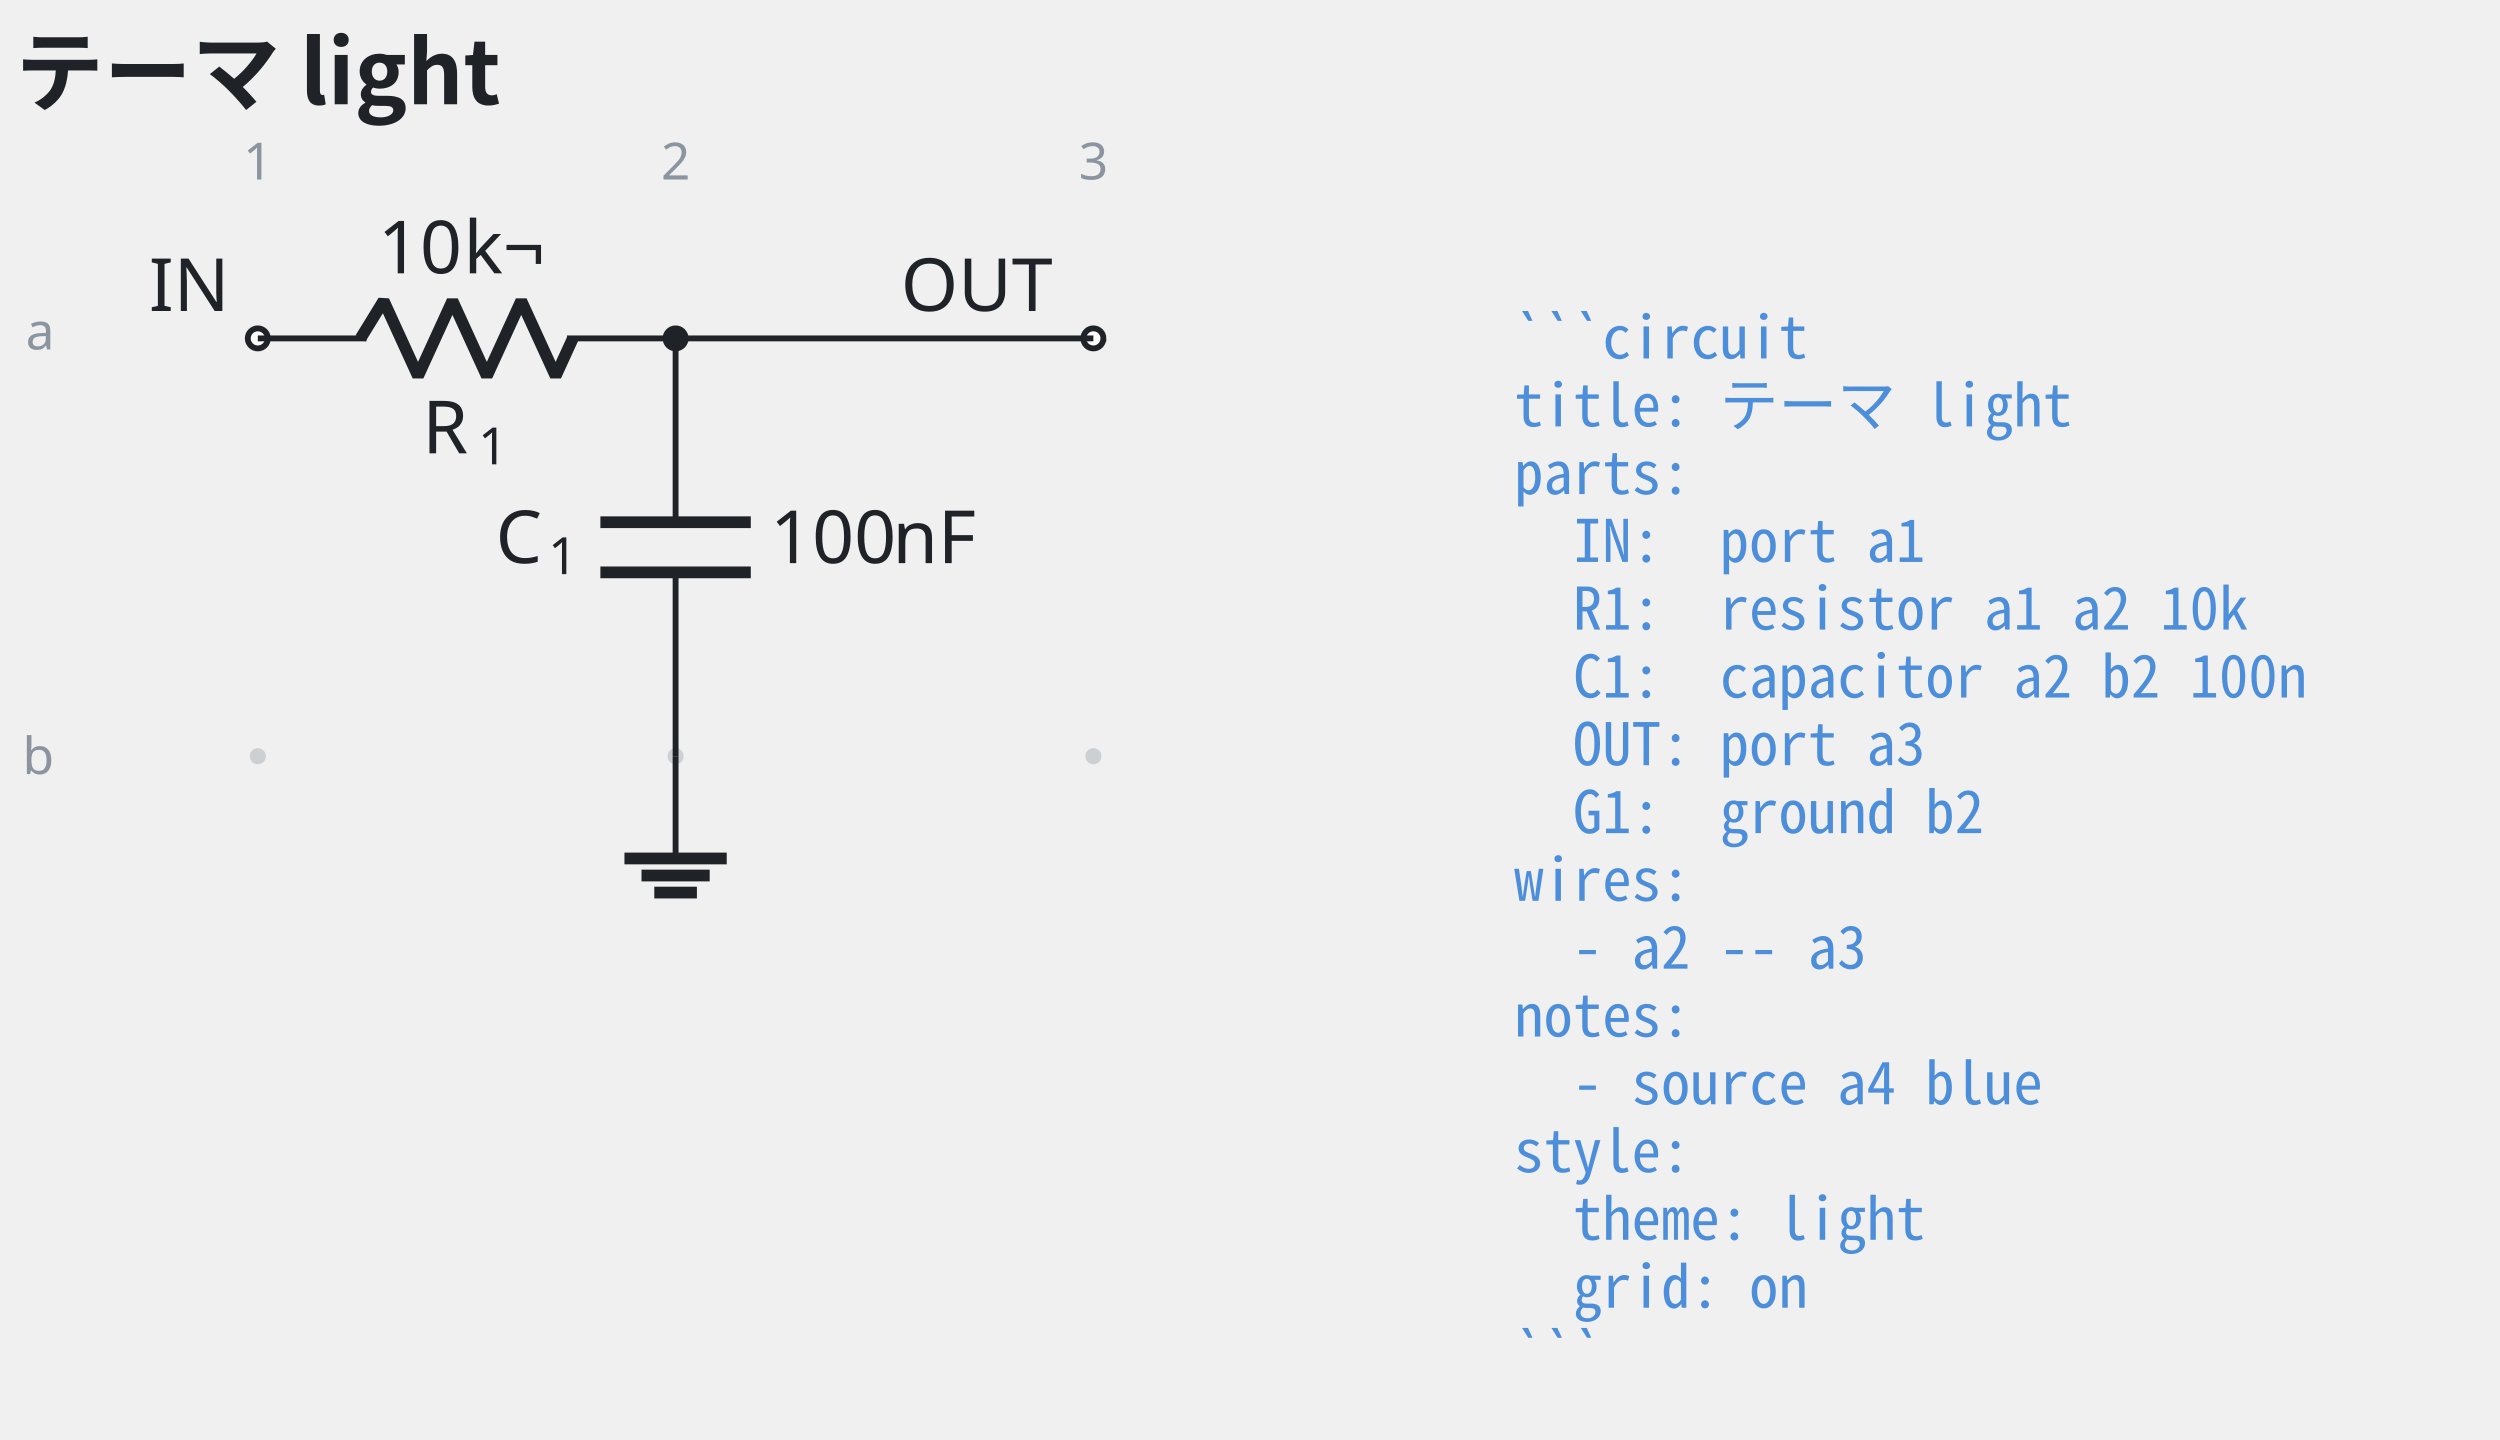
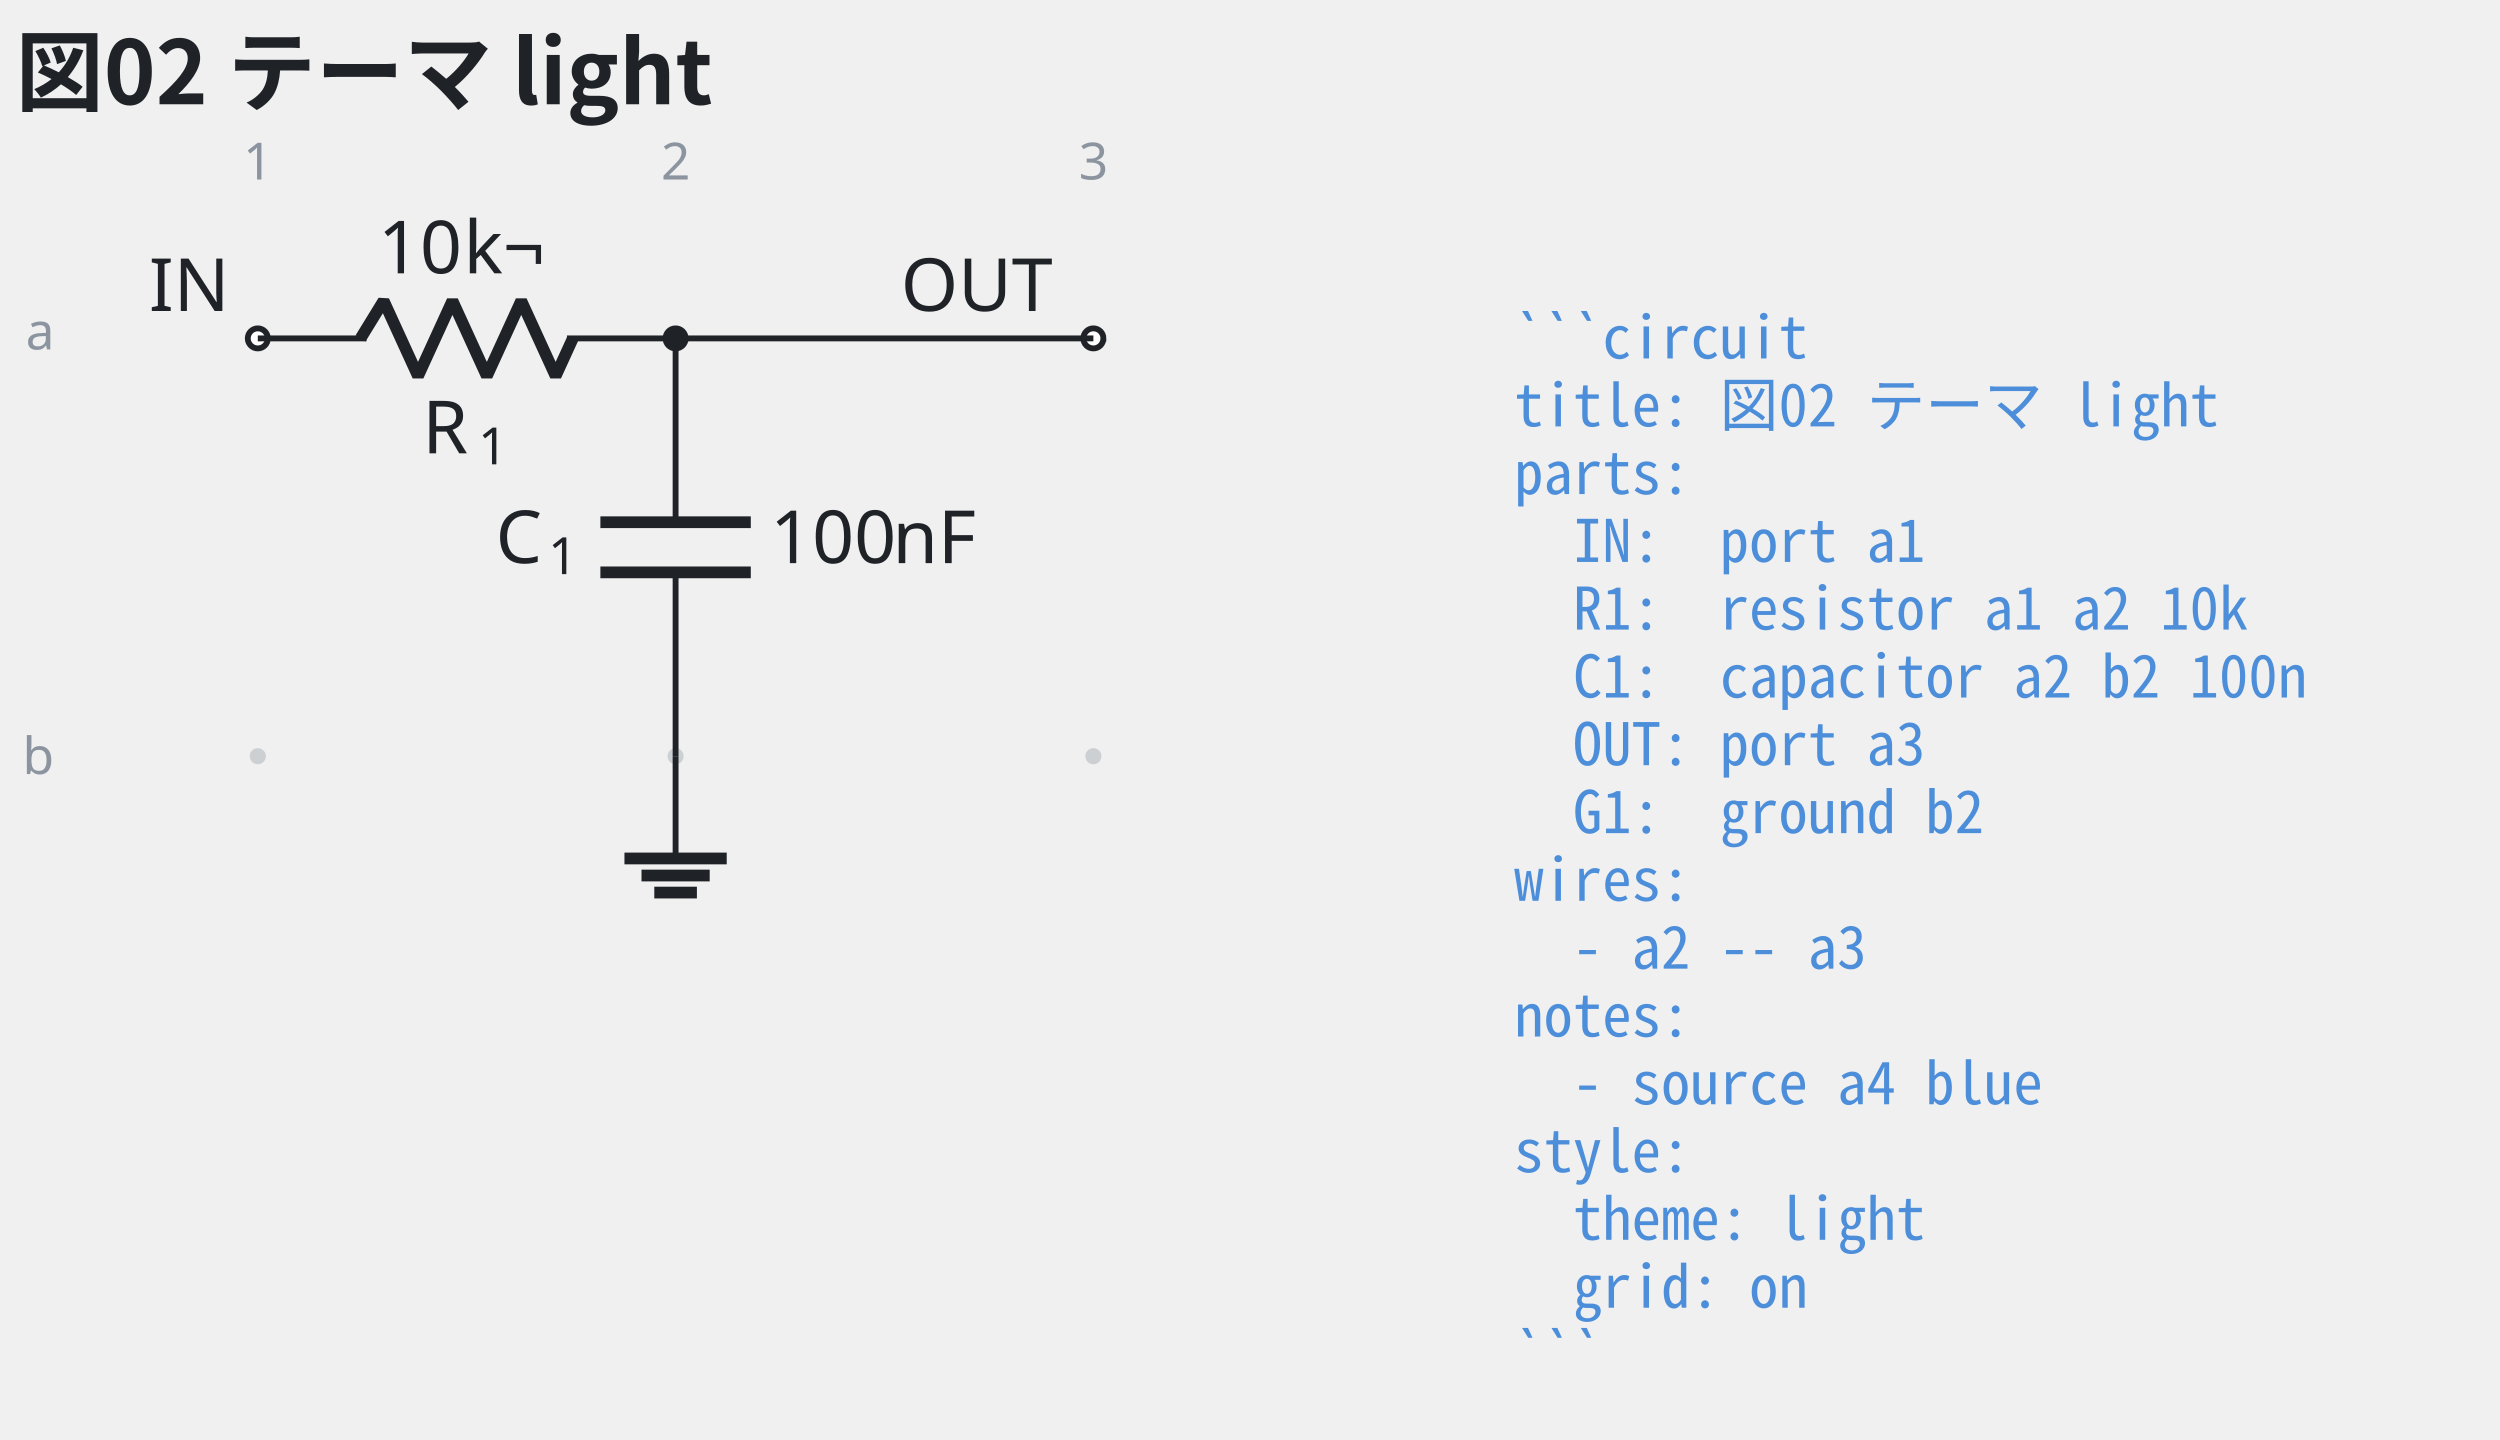
<svg xmlns="http://www.w3.org/2000/svg" data-circuit-fence="0.1.0" fill="#1f2328" width="454.013" height="261.477" viewBox="-72 -72 340.51 196.108">
  <g stroke="#1f2328" stroke-miterlimit="10" stroke-width=".8">
    <path fill="#8c959f" fill-opacity=".35" stroke="none" stroke-opacity=".35" d="M-35.787-25.909a1.1 1.1 0 1 0-2.2 0 1.1 1.1 0 0 0 2.2 0M-35.787 30.997a1.1 1.1 0 1 0-2.2 0 1.1 1.1 0 0 0 2.2 0M21.118-25.909a1.1 1.1 0 1 0-2.2 0 1.1 1.1 0 0 0 2.2 0M21.118 30.997a1.1 1.1 0 1 0-2.2 0 1.1 1.1 0 0 0 2.2 0M78.024-25.909a1.1 1.1 0 1 0-2.2 0 1.1 1.1 0 0 0 2.2 0M78.024 30.997a1.1 1.1 0 1 0-2.2 0 1.1 1.1 0 0 0 2.2 0m-1.1 0" />
    <g fill="#8c959f" stroke="#8c959f">
      <text x="-36.887" y="-25.909" fill="#8c959f" stroke="none" font-family="cmr7" font-size="7" transform="translate(-1.993 -21.645)">1</text>
    </g>
    <g fill="#8c959f" stroke="#8c959f">
      <text x="-36.887" y="-25.909" fill="#8c959f" stroke="none" font-family="cmr7" font-size="7" transform="translate(54.912 -21.645)">2</text>
    </g>
    <g fill="#8c959f" stroke="#8c959f">
      <text x="-36.887" y="-25.909" fill="#8c959f" stroke="none" font-family="cmr7" font-size="7" transform="translate(111.818 -21.645)">3</text>
    </g>
    <g fill="#8c959f" stroke="#8c959f">
      <text x="-36.887" y="-25.909" fill="#8c959f" stroke="none" font-family="cmr7" font-size="7" transform="translate(-31.62 1.507)">a</text>
    </g>
    <g fill="#8c959f" stroke="#8c959f">
      <text x="-36.887" y="-25.909" fill="#8c959f" stroke="none" font-family="cmr7" font-size="7" transform="translate(-32.05 59.336)">b</text>
    </g>
    <g fill="#ffffff">
      <path d="M-35.522-25.909a1.365 1.365 0 1 0-2.73 0 1.365 1.365 0 0 0 2.73 0Zm-1.365 0" />
    </g>
    <text x="-36.887" y="-25.909" stroke="none" font-family="cmr10" font-size="10" transform="translate(-14.844 -3.733)">IN</text>
    <path fill="none" d="M-36.887-25.909h.4m-.4 0h14.795m27.315 0h14.795m-.4 0h.4" />
    <g stroke-linejoin="bevel" stroke-width="1.6">
      <path fill="none" d="m-22.892-25.909 3.143-5.121 4.686 10.243 4.686-10.243 4.685 10.243 4.686-10.243L3.68-20.787l2.343-5.122" />
    </g>
    <g stroke="none">
      <text x="-36.887" y="-25.909" font-family="cmmi10" font-size="10" transform="translate(22.413 15.648)">R</text>
      <text x="-29.294" y="-24.409" font-family="cmr7" font-size="7" transform="translate(22.413 15.648)">1</text>
    </g>
    <g stroke="none" font-family="cmr10" font-size="10">
      <text x="-36.887" y="-25.909" transform="translate(16.37 -8.863)">10</text>
      <text x="-25.221" y="-25.909" transform="translate(16.37 -8.863)">k¬</text>
    </g>
    <path fill="none" d="M20.018-25.909v.4m0-.4V-.87m0 6.828v25.039m0-.4v.4" />
    <g stroke-width="1.6">
      <path fill="none" d="M30.261-.87H9.775m20.486 6.828H9.775" />
    </g>
    <g stroke="none">
      <text x="-36.887" y="-25.909" font-family="cmmi10" font-size="10" transform="translate(32.39 30.606)">C</text>
      <text x="-29.74" y="-24.409" font-family="cmr7" font-size="7" transform="translate(32.39 30.606)">1</text>
    </g>
    <g stroke="none" font-family="cmr10" font-size="10">
      <text x="-36.887" y="-25.909" transform="translate(69.787 30.606)">100</text>
      <text x="-20.22" y="-25.909" transform="translate(69.787 30.606)">nF</text>
    </g>
    <g fill="#ffffff">
      <path d="M78.29-25.909a1.365 1.365 0 1 0-2.732 0 1.365 1.365 0 0 0 2.731 0Zm-1.366 0" />
    </g>
    <text x="-36.887" y="-25.909" stroke="none" font-family="cmr10" font-size="10" transform="translate(87.578 -3.733)">OUT</text>
    <path fill="none" d="M20.018 30.997v13.93" />
    <path fill="none" stroke-width="1.6" d="M13.053 44.927h13.93M15.376 47.25h9.287m-7.546 2.322h5.804" />
    <path fill="none" d="M20.018-25.909h56.906" />
    <path d="M21.384-25.909a1.365 1.365 0 1 0-2.731 0 1.365 1.365 0 0 0 2.73 0Zm-1.366 0" />
    <g>
      <text x="-36.887" y="-25.909" fill="#4c8eda" stroke="none" font-family="'Noto Sans Mono CJK JP',ui-monospace,'SFMono-Regular',Consolas,'Liberation Mono',monospace" font-size="8" transform="translate(171.116 2.733)" xml:space="preserve">```circuit</text>
    </g>
    <g>
-       <text x="-36.887" y="-25.909" fill="#4c8eda" stroke="none" font-family="'Noto Sans Mono CJK JP',ui-monospace,'SFMono-Regular',Consolas,'Liberation Mono',monospace" font-size="8" transform="translate(171.116 11.98)" xml:space="preserve">title: テーマ light</text>
+       <text x="-36.887" y="-25.909" fill="#4c8eda" stroke="none" font-family="'Noto Sans Mono CJK JP',ui-monospace,'SFMono-Regular',Consolas,'Liberation Mono',monospace" font-size="8" transform="translate(171.116 11.98)" xml:space="preserve">title: 図02 テーマ light</text>
    </g>
    <g>
      <text x="-36.887" y="-25.909" fill="#4c8eda" stroke="none" font-family="'Noto Sans Mono CJK JP',ui-monospace,'SFMono-Regular',Consolas,'Liberation Mono',monospace" font-size="8" transform="translate(171.116 21.2)" xml:space="preserve">parts:</text>
    </g>
    <g>
      <text x="-36.887" y="-25.909" fill="#4c8eda" stroke="none" font-family="'Noto Sans Mono CJK JP',ui-monospace,'SFMono-Regular',Consolas,'Liberation Mono',monospace" font-size="8" transform="translate(171.116 30.446)" xml:space="preserve">  IN:  port a1</text>
    </g>
    <g>
      <text x="-36.887" y="-25.909" fill="#4c8eda" stroke="none" font-family="'Noto Sans Mono CJK JP',ui-monospace,'SFMono-Regular',Consolas,'Liberation Mono',monospace" font-size="8" transform="translate(171.116 39.665)" xml:space="preserve">  R1:  resistor a1 a2 10k</text>
    </g>
    <g>
      <text x="-36.887" y="-25.909" fill="#4c8eda" stroke="none" font-family="'Noto Sans Mono CJK JP',ui-monospace,'SFMono-Regular',Consolas,'Liberation Mono',monospace" font-size="8" transform="translate(171.116 48.912)" xml:space="preserve">  C1:  capacitor a2 b2 100n</text>
    </g>
    <g>
      <text x="-36.887" y="-25.909" fill="#4c8eda" stroke="none" font-family="'Noto Sans Mono CJK JP',ui-monospace,'SFMono-Regular',Consolas,'Liberation Mono',monospace" font-size="8" transform="translate(171.116 58.131)" xml:space="preserve">  OUT: port a3</text>
    </g>
    <g>
      <text x="-36.887" y="-25.909" fill="#4c8eda" stroke="none" font-family="'Noto Sans Mono CJK JP',ui-monospace,'SFMono-Regular',Consolas,'Liberation Mono',monospace" font-size="8" transform="translate(171.116 67.378)" xml:space="preserve">  G1:  ground b2</text>
    </g>
    <g>
      <text x="-36.887" y="-25.909" fill="#4c8eda" stroke="none" font-family="'Noto Sans Mono CJK JP',ui-monospace,'SFMono-Regular',Consolas,'Liberation Mono',monospace" font-size="8" transform="translate(171.116 76.596)" xml:space="preserve">wires:</text>
    </g>
    <g>
      <text x="-36.887" y="-25.909" fill="#4c8eda" stroke="none" font-family="'Noto Sans Mono CJK JP',ui-monospace,'SFMono-Regular',Consolas,'Liberation Mono',monospace" font-size="8" transform="translate(171.116 85.844)" xml:space="preserve">  - a2 -- a3</text>
    </g>
    <g>
      <text x="-36.887" y="-25.909" fill="#4c8eda" stroke="none" font-family="'Noto Sans Mono CJK JP',ui-monospace,'SFMono-Regular',Consolas,'Liberation Mono',monospace" font-size="8" transform="translate(171.116 95.091)" xml:space="preserve">notes:</text>
    </g>
    <g>
      <text x="-36.887" y="-25.909" fill="#4c8eda" stroke="none" font-family="'Noto Sans Mono CJK JP',ui-monospace,'SFMono-Regular',Consolas,'Liberation Mono',monospace" font-size="8" transform="translate(171.116 104.31)" xml:space="preserve">  - source a4 blue</text>
    </g>
    <g>
      <text x="-36.887" y="-25.909" fill="#4c8eda" stroke="none" font-family="'Noto Sans Mono CJK JP',ui-monospace,'SFMono-Regular',Consolas,'Liberation Mono',monospace" font-size="8" transform="translate(171.116 113.557)" xml:space="preserve">style:</text>
    </g>
    <g>
      <text x="-36.887" y="-25.909" fill="#4c8eda" stroke="none" font-family="'Noto Sans Mono CJK JP',ui-monospace,'SFMono-Regular',Consolas,'Liberation Mono',monospace" font-size="8" transform="translate(171.116 122.775)" xml:space="preserve">  theme: light</text>
    </g>
    <g>
      <text x="-36.887" y="-25.909" fill="#4c8eda" stroke="none" font-family="'Noto Sans Mono CJK JP',ui-monospace,'SFMono-Regular',Consolas,'Liberation Mono',monospace" font-size="8" transform="translate(171.116 132.023)" xml:space="preserve">  grid: on</text>
    </g>
    <g>
      <text x="-36.887" y="-25.909" fill="#4c8eda" stroke="none" font-family="'Noto Sans Mono CJK JP',ui-monospace,'SFMono-Regular',Consolas,'Liberation Mono',monospace" font-size="8" transform="translate(171.116 141.241)" xml:space="preserve">```</text>
    </g>
    <g>
-       <text x="-36.887" y="-25.909" fill="#1f2328" stroke="none" font-family="'Noto Sans CJK JP','Noto Sans JP','Hiragino Sans','Yu Gothic',sans-serif" font-size="12" transform="translate(-32.983 -31.889)" font-weight="bold">テーマ light</text>
+       <text x="-36.887" y="-25.909" fill="#1f2328" stroke="none" font-family="'Noto Sans CJK JP','Noto Sans JP','Hiragino Sans','Yu Gothic',sans-serif" font-size="12" transform="translate(-32.983 -31.889)" font-weight="bold">図02 テーマ light</text>
    </g>
  </g>
</svg>
